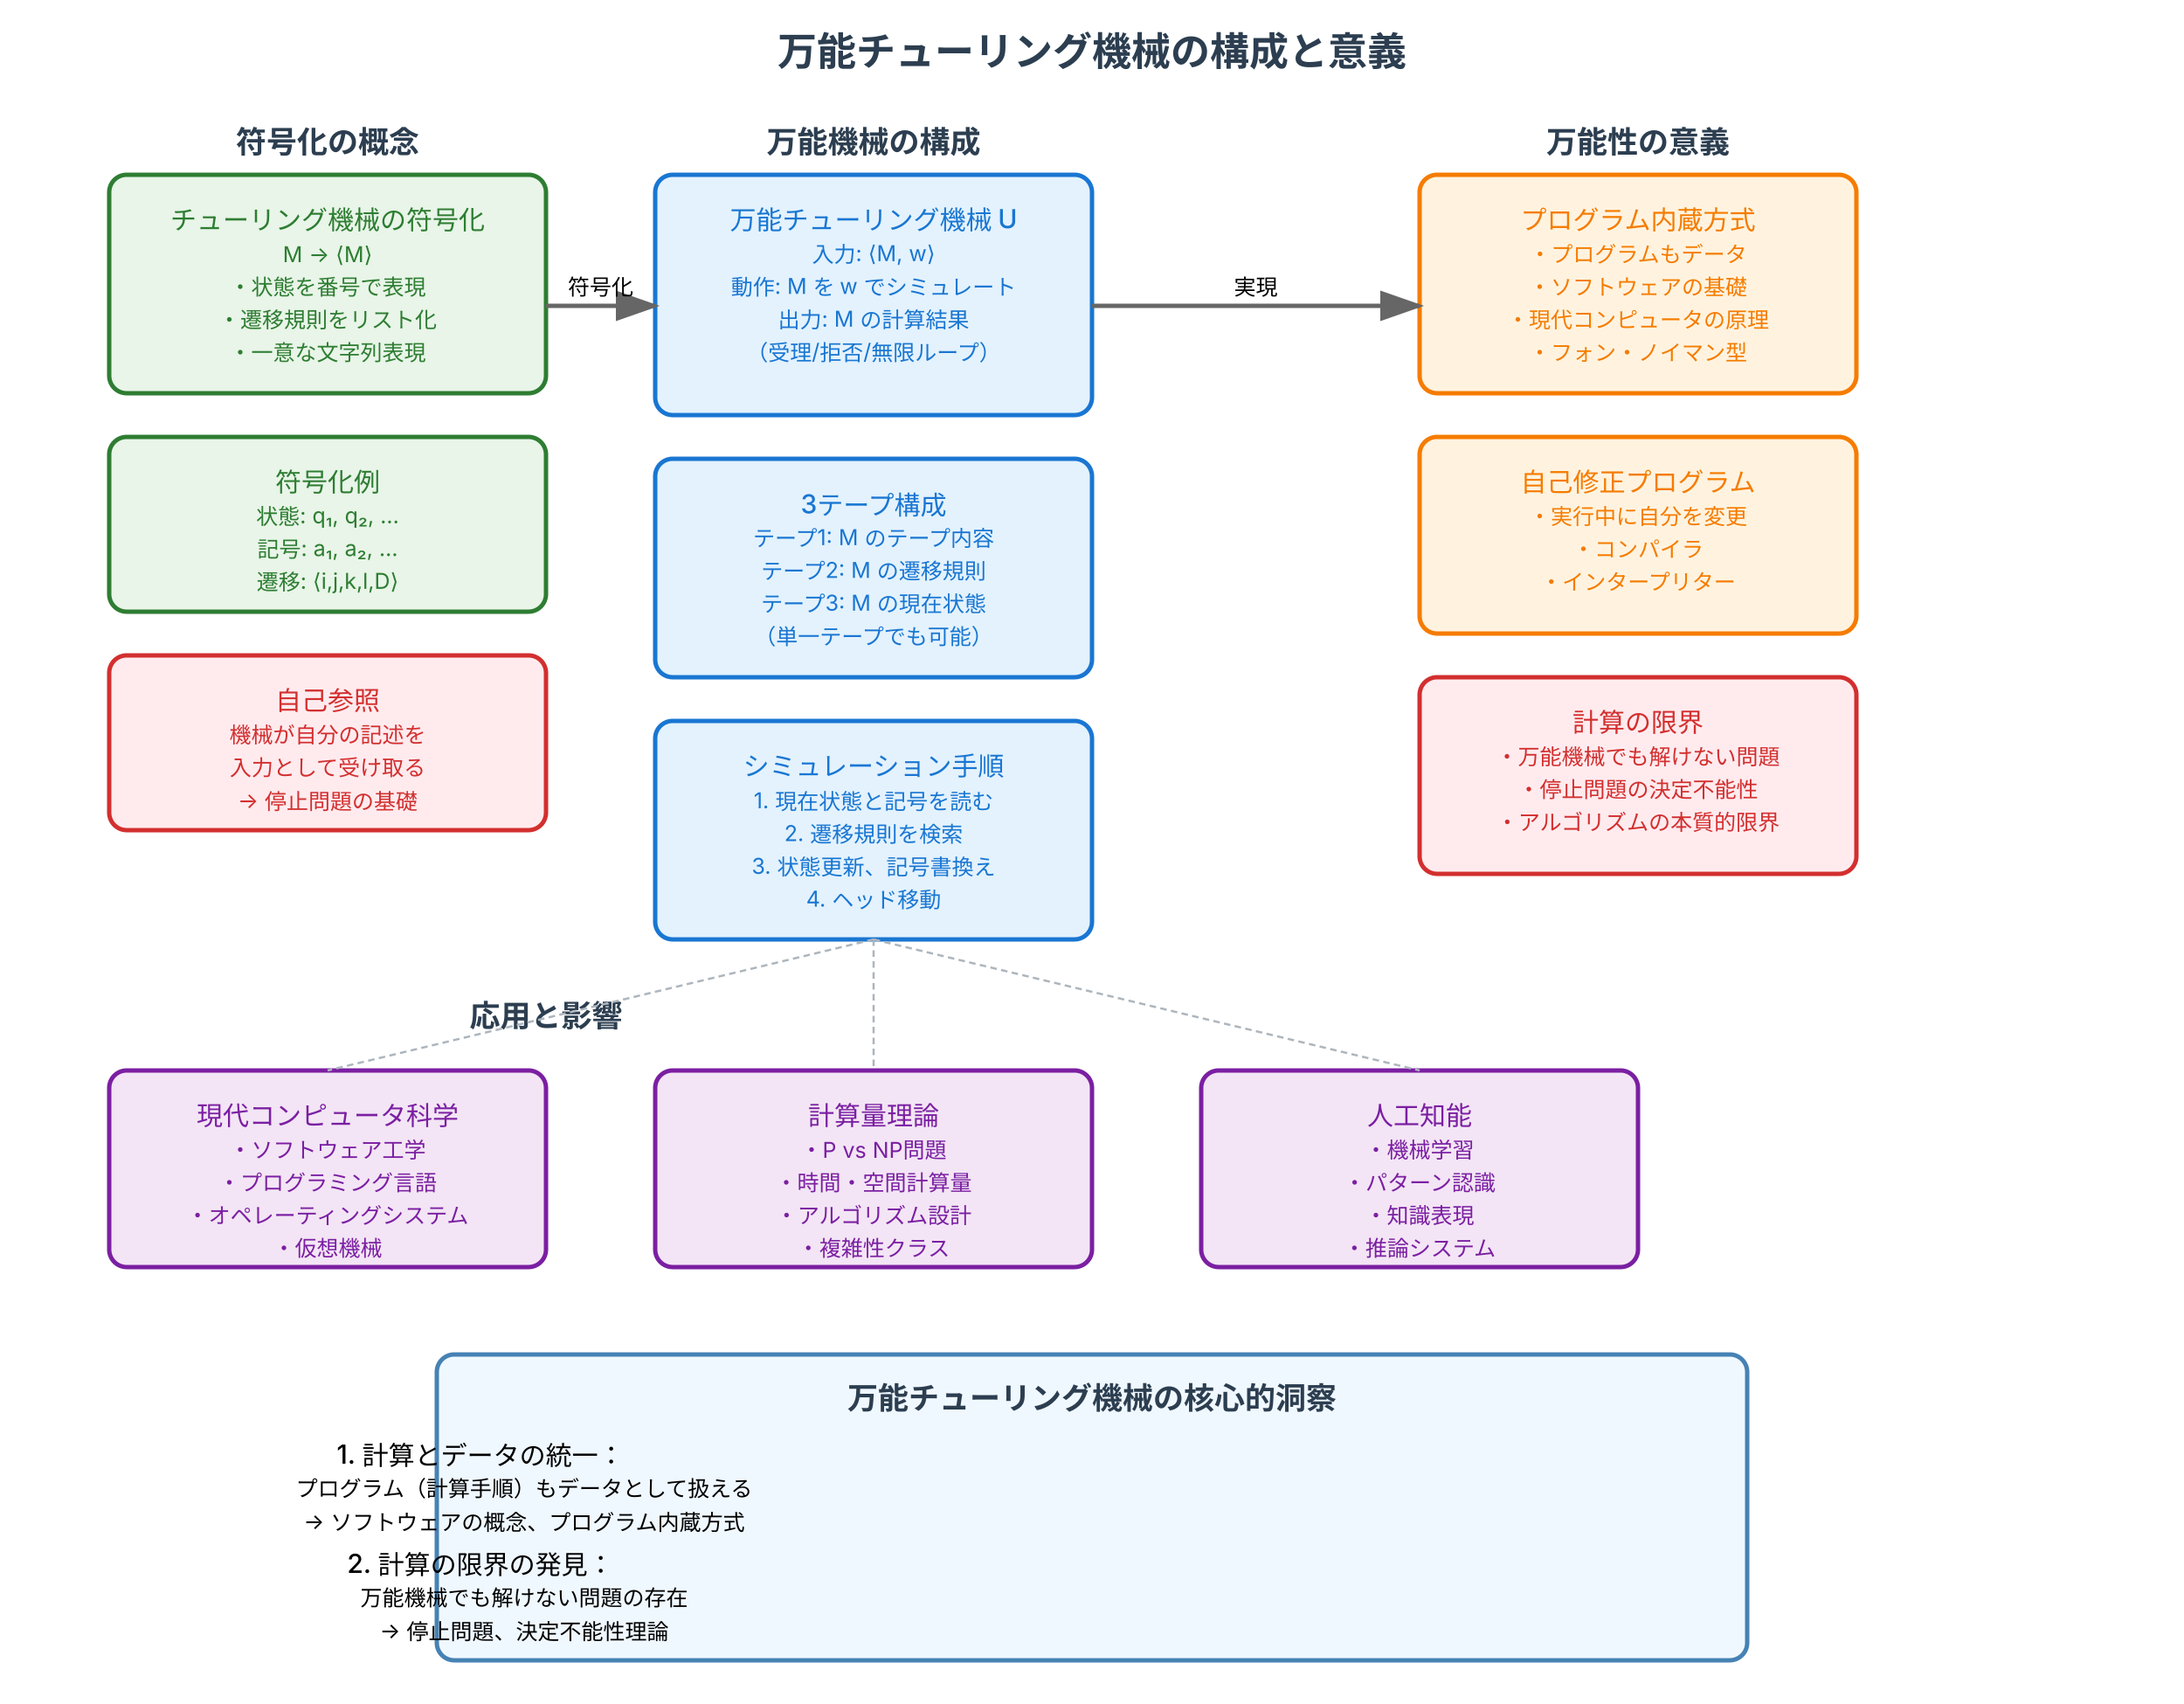
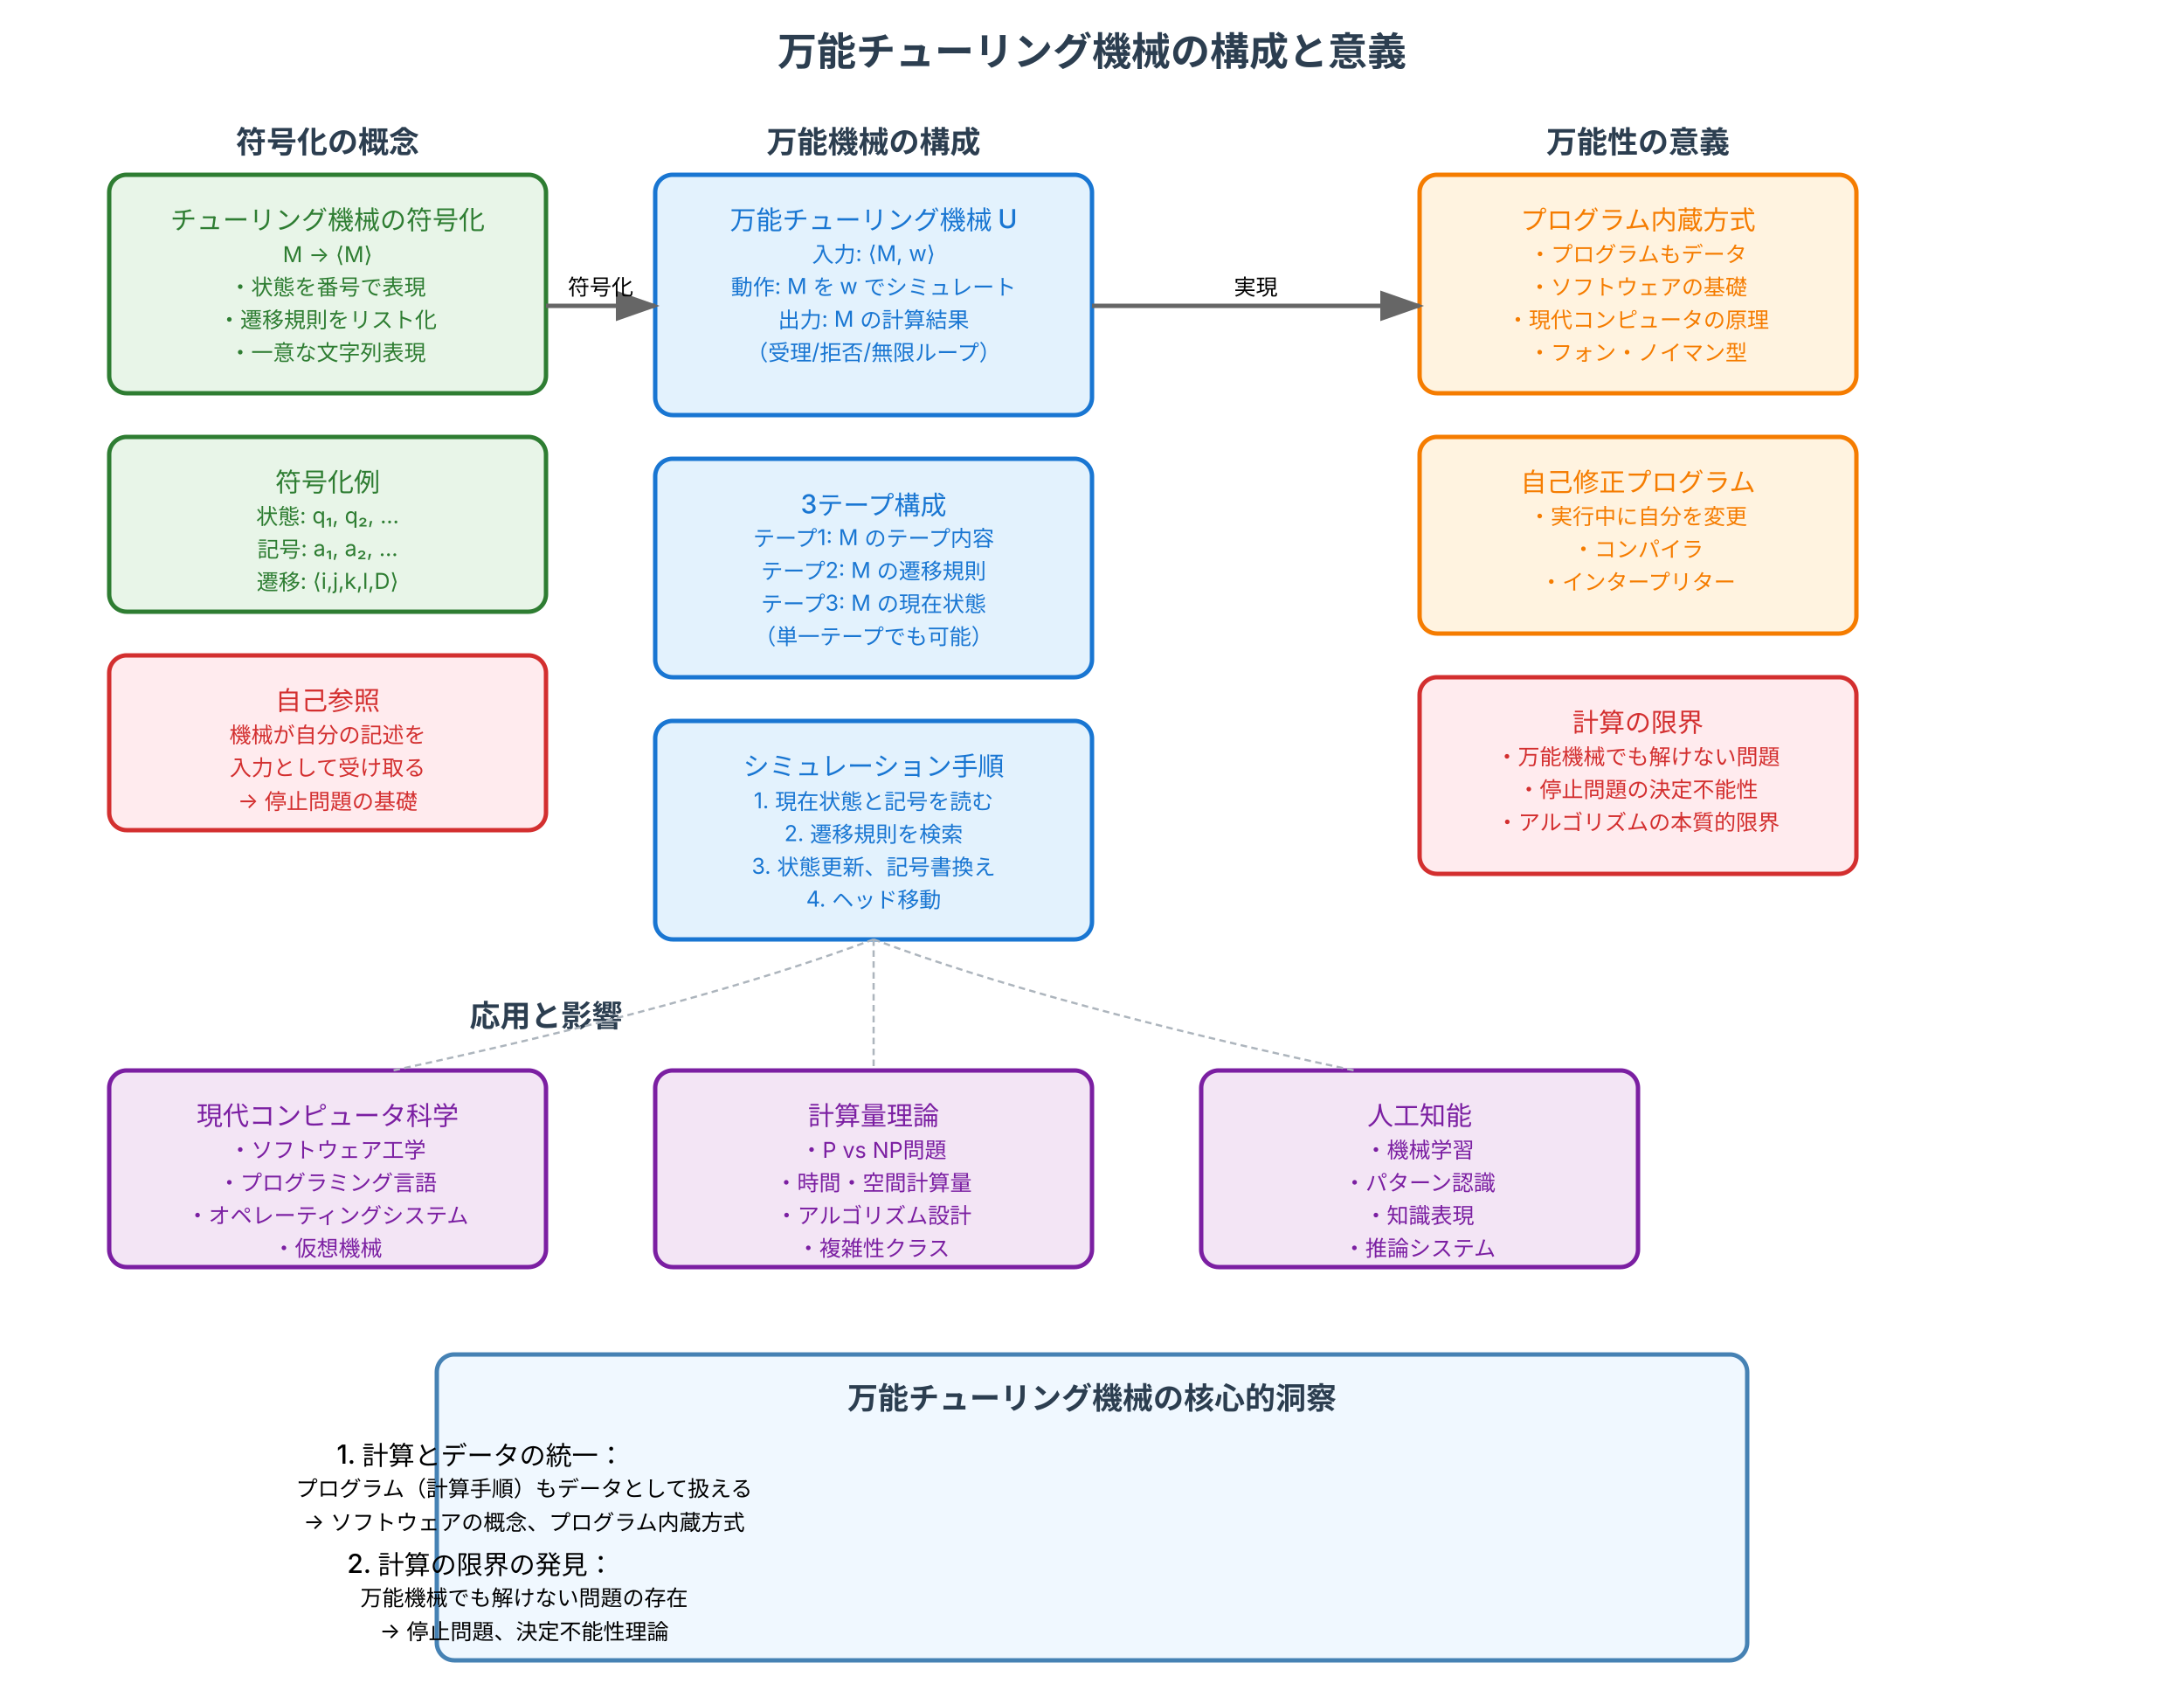
<svg xmlns="http://www.w3.org/2000/svg" viewBox="0 0 1000 780" width="1000" height="780">
  <defs>
    <style>
      .encoding-box { fill: #e8f5e8; stroke: #2e7d32; stroke-width: 2; rx: 8; }
      .utm-box { fill: #e3f2fd; stroke: #1976d2; stroke-width: 2; rx: 8; }
      .significance-box { fill: #fff3e0; stroke: #f57c00; stroke-width: 2; rx: 8; }
      .applications-box { fill: #f3e5f5; stroke: #7b1fa2; stroke-width: 2; rx: 8; }
      .selfref-box { fill: #ffebee; stroke: #d32f2f; stroke-width: 2; rx: 8; }
      
      .title-text { font-family: 'Inter', 'Helvetica Neue', Helvetica, sans-serif; font-size: 18px; font-weight: 700; fill: #2c3e50; text-anchor: middle; }
      .section-title { font-family: 'Inter', 'Helvetica Neue', Helvetica, sans-serif; font-size: 14px; font-weight: 600; fill: #2c3e50; text-anchor: middle; }
      .main-text { font-family: 'Inter', 'Helvetica Neue', Helvetica, sans-serif; font-size: 12px; font-weight: 500; text-anchor: middle; }
      .detail-text { font-family: 'Inter', 'Helvetica Neue', Helvetica, sans-serif; font-size: 10px; text-anchor: middle; }
      .flow-arrow { stroke: #666; stroke-width: 2; fill: none; marker-end: url(#arrowhead); }
      .connection-line { stroke: #adb5bd; stroke-width: 1; fill: none; stroke-dasharray: 3,2; }
    </style>
    <marker id="arrowhead" markerWidth="10" markerHeight="7" refX="9" refY="3.5" orient="auto">
      <polygon points="0 0, 10 3.5, 0 7" fill="#666" />
    </marker>
  </defs>
  <rect width="1000" height="780" fill="#ffffff" />
  <text x="500" y="30" class="title-text">万能チューリング機械の構成と意義</text>
  <text x="150" y="70" class="section-title">符号化の概念</text>
  <rect x="50" y="80" width="200" height="100" class="encoding-box" />
  <text x="150" y="105" class="main-text" fill="#2e7d32">チューリング機械の符号化</text>
  <text x="150" y="120" class="detail-text" fill="#2e7d32">M → ⟨M⟩</text>
  <text x="150" y="135" class="detail-text" fill="#2e7d32">・状態を番号で表現</text>
  <text x="150" y="150" class="detail-text" fill="#2e7d32">・遷移規則をリスト化</text>
  <text x="150" y="165" class="detail-text" fill="#2e7d32">・一意な文字列表現</text>
  <rect x="50" y="200" width="200" height="80" class="encoding-box" />
  <text x="150" y="225" class="main-text" fill="#2e7d32">符号化例</text>
  <text x="150" y="240" class="detail-text" fill="#2e7d32">状態: q₁, q₂, ...</text>
  <text x="150" y="255" class="detail-text" fill="#2e7d32">記号: a₁, a₂, ...</text>
  <text x="150" y="270" class="detail-text" fill="#2e7d32">遷移: ⟨i,j,k,l,D⟩</text>
  <rect x="50" y="300" width="200" height="80" class="selfref-box" />
  <text x="150" y="325" class="main-text" fill="#d32f2f">自己参照</text>
  <text x="150" y="340" class="detail-text" fill="#d32f2f">機械が自分の記述を</text>
  <text x="150" y="355" class="detail-text" fill="#d32f2f">入力として受け取る</text>
  <text x="150" y="370" class="detail-text" fill="#d32f2f">→ 停止問題の基礎</text>
  <text x="400" y="70" class="section-title">万能機械の構成</text>
  <rect x="300" y="80" width="200" height="110" class="utm-box" />
  <text x="400" y="105" class="main-text" fill="#1976d2">万能チューリング機械 U</text>
  <text x="400" y="120" class="detail-text" fill="#1976d2">入力: ⟨M, w⟩</text>
  <text x="400" y="135" class="detail-text" fill="#1976d2">動作: M を w でシミュレート</text>
  <text x="400" y="150" class="detail-text" fill="#1976d2">出力: M の計算結果</text>
  <text x="400" y="165" class="detail-text" fill="#1976d2">（受理/拒否/無限ループ）</text>
  <rect x="300" y="210" width="200" height="100" class="utm-box" />
  <text x="400" y="235" class="main-text" fill="#1976d2">3テープ構成</text>
  <text x="400" y="250" class="detail-text" fill="#1976d2">テープ1: M のテープ内容</text>
  <text x="400" y="265" class="detail-text" fill="#1976d2">テープ2: M の遷移規則</text>
  <text x="400" y="280" class="detail-text" fill="#1976d2">テープ3: M の現在状態</text>
  <text x="400" y="295" class="detail-text" fill="#1976d2">（単一テープでも可能）</text>
  <rect x="300" y="330" width="200" height="100" class="utm-box" />
  <text x="400" y="355" class="main-text" fill="#1976d2">シミュレーション手順</text>
  <text x="400" y="370" class="detail-text" fill="#1976d2">1. 現在状態と記号を読む</text>
  <text x="400" y="385" class="detail-text" fill="#1976d2">2. 遷移規則を検索</text>
  <text x="400" y="400" class="detail-text" fill="#1976d2">3. 状態更新、記号書換え</text>
  <text x="400" y="415" class="detail-text" fill="#1976d2">4. ヘッド移動</text>
  <text x="750" y="70" class="section-title">万能性の意義</text>
  <rect x="650" y="80" width="200" height="100" class="significance-box" />
  <text x="750" y="105" class="main-text" fill="#f57c00">プログラム内蔵方式</text>
  <text x="750" y="120" class="detail-text" fill="#f57c00">・プログラムもデータ</text>
  <text x="750" y="135" class="detail-text" fill="#f57c00">・ソフトウェアの基礎</text>
  <text x="750" y="150" class="detail-text" fill="#f57c00">・現代コンピュータの原理</text>
  <text x="750" y="165" class="detail-text" fill="#f57c00">・フォン・ノイマン型</text>
  <rect x="650" y="200" width="200" height="90" class="significance-box" />
  <text x="750" y="225" class="main-text" fill="#f57c00">自己修正プログラム</text>
  <text x="750" y="240" class="detail-text" fill="#f57c00">・実行中に自分を変更</text>
  <text x="750" y="255" class="detail-text" fill="#f57c00">・コンパイラ</text>
  <text x="750" y="270" class="detail-text" fill="#f57c00">・インタープリター</text>
  <rect x="650" y="310" width="200" height="90" class="selfref-box" />
  <text x="750" y="335" class="main-text" fill="#d32f2f">計算の限界</text>
  <text x="750" y="350" class="detail-text" fill="#d32f2f">・万能機械でも解けない問題</text>
  <text x="750" y="365" class="detail-text" fill="#d32f2f">・停止問題の決定不能性</text>
  <text x="750" y="380" class="detail-text" fill="#d32f2f">・アルゴリズムの本質的限界</text>
  <text x="250" y="470" class="section-title">応用と影響</text>
  <rect x="50" y="490" width="200" height="90" class="applications-box" />
  <text x="150" y="515" class="main-text" fill="#7b1fa2">現代コンピュータ科学</text>
  <text x="150" y="530" class="detail-text" fill="#7b1fa2">・ソフトウェア工学</text>
  <text x="150" y="545" class="detail-text" fill="#7b1fa2">・プログラミング言語</text>
  <text x="150" y="560" class="detail-text" fill="#7b1fa2">・オペレーティングシステム</text>
  <text x="150" y="575" class="detail-text" fill="#7b1fa2">・仮想機械</text>
  <rect x="300" y="490" width="200" height="90" class="applications-box" />
  <text x="400" y="515" class="main-text" fill="#7b1fa2">計算量理論</text>
  <text x="400" y="530" class="detail-text" fill="#7b1fa2">・P vs NP問題</text>
  <text x="400" y="545" class="detail-text" fill="#7b1fa2">・時間・空間計算量</text>
  <text x="400" y="560" class="detail-text" fill="#7b1fa2">・アルゴリズム設計</text>
  <text x="400" y="575" class="detail-text" fill="#7b1fa2">・複雑性クラス</text>
  <rect x="550" y="490" width="200" height="90" class="applications-box" />
  <text x="650" y="515" class="main-text" fill="#7b1fa2">人工知能</text>
  <text x="650" y="530" class="detail-text" fill="#7b1fa2">・機械学習</text>
  <text x="650" y="545" class="detail-text" fill="#7b1fa2">・パターン認識</text>
  <text x="650" y="560" class="detail-text" fill="#7b1fa2">・知識表現</text>
  <text x="650" y="575" class="detail-text" fill="#7b1fa2">・推論システム</text>
  <line x1="250" y1="140" x2="300" y2="140" class="flow-arrow" />
  <line x1="500" y1="140" x2="650" y2="140" class="flow-arrow" />
  <text x="275" y="135" class="detail-text">符号化</text>
  <text x="575" y="135" class="detail-text">実現</text>
-   <line x1="400" y1="430" x2="150" y2="490" class="connection-line" />
-   <line x1="400" y1="430" x2="400" y2="490" class="connection-line" />
-   <line x1="400" y1="430" x2="650" y2="490" class="connection-line" />
+   <path d="M 400 430 Q 320 460 180 490" class="connection-line" />
+   <path d="M 400 430 L 400 490" class="connection-line" />
+   <path d="M 400 430 Q 480 460 620 490" class="connection-line" />
  <rect x="200" y="620" width="600" height="140" rx="8" fill="#f0f8ff" stroke="#4682b4" stroke-width="2" />
  <text x="500" y="645" class="section-title">万能チューリング機械の核心的洞察</text>
  <text x="220" y="670" class="main-text" text-anchor="start">1. 計算とデータの統一：</text>
  <text x="240" y="685" class="detail-text" text-anchor="start">プログラム（計算手順）もデータとして扱える</text>
  <text x="240" y="700" class="detail-text" text-anchor="start">→ ソフトウェアの概念、プログラム内蔵方式</text>
  <text x="220" y="720" class="main-text" text-anchor="start">2. 計算の限界の発見：</text>
  <text x="240" y="735" class="detail-text" text-anchor="start">万能機械でも解けない問題の存在</text>
  <text x="240" y="750" class="detail-text" text-anchor="start">→ 停止問題、決定不能性理論</text>
</svg>
